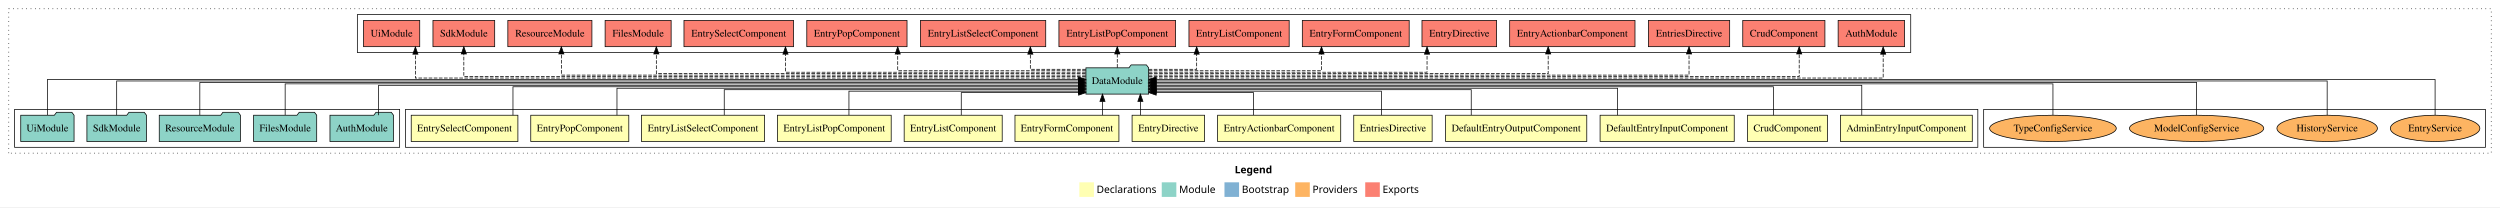
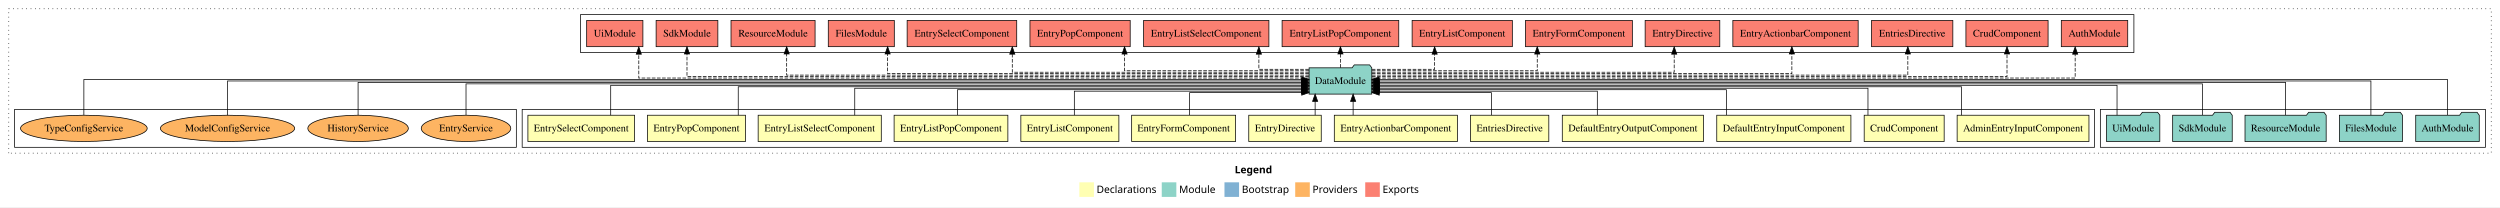
<svg xmlns="http://www.w3.org/2000/svg" width="3428pt" height="284pt" viewBox="0.00 0.00 3428.00 284.00">
  <g id="graph0" class="graph" transform="scale(1 1) rotate(0) translate(4 280)">
    <polygon fill="white" stroke="transparent" points="-4,4 -4,-280 3424,-280 3424,4 -4,4" />
    <text text-anchor="start" x="1689.01" y="-42.4" font-family="sans-serif" font-weight="bold" font-size="14.00">Legend</text>
    <polygon fill="#ffffb3" stroke="transparent" points="1476,-10 1476,-30 1496,-30 1496,-10 1476,-10" />
    <text text-anchor="start" x="1499.63" y="-15.4" font-family="sans-serif" font-size="14.00">  Declarations</text>
    <polygon fill="#8dd3c7" stroke="transparent" points="1589,-10 1589,-30 1609,-30 1609,-10 1589,-10" />
    <text text-anchor="start" x="1612.73" y="-15.4" font-family="sans-serif" font-size="14.00">  Module</text>
    <polygon fill="#80b1d3" stroke="transparent" points="1675,-10 1675,-30 1695,-30 1695,-10 1675,-10" />
    <text text-anchor="start" x="1698.78" y="-15.4" font-family="sans-serif" font-size="14.00">  Bootstrap</text>
    <polygon fill="#fdb462" stroke="transparent" points="1772,-10 1772,-30 1792,-30 1792,-10 1772,-10" />
    <text text-anchor="start" x="1795.67" y="-15.4" font-family="sans-serif" font-size="14.00">  Providers</text>
    <polygon fill="#fb8072" stroke="transparent" points="1868,-10 1868,-30 1888,-30 1888,-10 1868,-10" />
    <text text-anchor="start" x="1891.73" y="-15.4" font-family="sans-serif" font-size="14.00">  Exports</text>
    <g id="clust1" class="cluster">
      <polygon fill="none" stroke="black" stroke-dasharray="1,5" points="8,-70 8,-268 3412,-268 3412,-70 8,-70" />
    </g>
+     <g id="clust16" class="cluster">
+       <polygon fill="none" stroke="black" points="2876,-78 2876,-130 3404,-130 3404,-78 2876,-78" />
+     </g>
+     <g id="clust2" class="cluster">
+       <polygon fill="none" stroke="black" points="712,-78 712,-130 2868,-130 2868,-78 712,-78" />
+     </g>
+     <g id="clust19" class="cluster">
+       <polygon fill="none" stroke="black" points="16,-78 16,-130 704,-130 704,-78 16,-78" />
+     </g>
    <g id="clust17" class="cluster">
-       <polygon fill="none" stroke="black" points="486,-208 486,-260 2616,-260 2616,-208 486,-208" />
-     </g>
-     <g id="clust19" class="cluster">
-       <polygon fill="none" stroke="black" points="2716,-78 2716,-130 3404,-130 3404,-78 2716,-78" />
-     </g>
-     <g id="clust2" class="cluster">
-       <polygon fill="none" stroke="black" points="552,-78 552,-130 2708,-130 2708,-78 552,-78" />
-     </g>
-     <g id="clust16" class="cluster">
-       <polygon fill="none" stroke="black" points="16,-78 16,-130 544,-130 544,-78 16,-78" />
+       <polygon fill="none" stroke="black" points="792,-208 792,-260 2922,-260 2922,-208 792,-208" />
    </g>
    <g id="node1" class="node">
-       <polygon fill="#ffffb3" stroke="black" points="2700.38,-122 2519.62,-122 2519.62,-86 2700.38,-86 2700.38,-122" />
-       <text text-anchor="middle" x="2610" y="-99.8" font-family="Times,serif" font-size="14.00">AdminEntryInputComponent</text>
+       <polygon fill="#ffffb3" stroke="black" points="2860.38,-122 2679.62,-122 2679.62,-86 2860.38,-86 2860.38,-122" />
+       <text text-anchor="middle" x="2770" y="-99.8" font-family="Times,serif" font-size="14.00">AdminEntryInputComponent</text>
    </g>
    <g id="node14" class="node">
-       <polygon fill="#8dd3c7" stroke="black" points="1570.98,-187 1567.98,-191 1546.98,-191 1543.98,-187 1485.02,-187 1485.02,-151 1570.98,-151 1570.98,-187" />
-       <text text-anchor="middle" x="1528" y="-164.8" font-family="Times,serif" font-size="14.00">DataModule</text>
+       <polygon fill="#8dd3c7" stroke="black" points="1876.98,-187 1873.98,-191 1852.98,-191 1849.98,-187 1791.02,-187 1791.02,-151 1876.98,-151 1876.98,-187" />
+       <text text-anchor="middle" x="1834" y="-164.8" font-family="Times,serif" font-size="14.00">DataModule</text>
    </g>
    <g id="edge1" class="edge">
-       <path fill="none" stroke="black" d="M2548.88,-122.02C2548.88,-139.37 2548.88,-163 2548.88,-163 2548.88,-163 1581.21,-163 1581.21,-163" />
-       <polygon fill="black" stroke="black" points="1581.21,-159.5 1571.21,-163 1581.21,-166.5 1581.21,-159.5" />
+       <path fill="none" stroke="black" d="M2685.57,-122.04C2685.57,-138.73 2685.57,-161 2685.57,-161 2685.57,-161 1887.11,-161 1887.11,-161" />
+       <polygon fill="black" stroke="black" points="1887.11,-157.5 1877.11,-161 1887.11,-164.5 1887.11,-157.5" />
    </g>
    <g id="node2" class="node">
-       <polygon fill="#ffffb3" stroke="black" points="2501.83,-122 2392.17,-122 2392.17,-86 2501.83,-86 2501.83,-122" />
-       <text text-anchor="middle" x="2447" y="-99.8" font-family="Times,serif" font-size="14.00">CrudComponent</text>
+       <polygon fill="#ffffb3" stroke="black" points="2661.83,-122 2552.17,-122 2552.17,-86 2661.83,-86 2661.83,-122" />
+       <text text-anchor="middle" x="2607" y="-99.8" font-family="Times,serif" font-size="14.00">CrudComponent</text>
    </g>
    <g id="edge2" class="edge">
-       <path fill="none" stroke="black" d="M2427.7,-122.04C2427.7,-138.73 2427.7,-161 2427.7,-161 2427.7,-161 1581.09,-161 1581.09,-161" />
-       <polygon fill="black" stroke="black" points="1581.09,-157.5 1571.09,-161 1581.09,-164.5 1581.09,-157.5" />
+       <path fill="none" stroke="black" d="M2557.36,-122.01C2557.36,-138.05 2557.36,-159 2557.36,-159 2557.36,-159 1887.08,-159 1887.08,-159" />
+       <polygon fill="black" stroke="black" points="1887.08,-155.5 1877.08,-159 1887.08,-162.5 1887.08,-155.5" />
    </g>
    <g id="node3" class="node">
-       <polygon fill="#ffffb3" stroke="black" points="2373.97,-122 2190.03,-122 2190.03,-86 2373.97,-86 2373.97,-122" />
-       <text text-anchor="middle" x="2282" y="-99.8" font-family="Times,serif" font-size="14.00">DefaultEntryInputComponent</text>
+       <polygon fill="#ffffb3" stroke="black" points="2533.97,-122 2350.03,-122 2350.03,-86 2533.97,-86 2533.97,-122" />
+       <text text-anchor="middle" x="2442" y="-99.8" font-family="Times,serif" font-size="14.00">DefaultEntryInputComponent</text>
    </g>
    <g id="edge3" class="edge">
-       <path fill="none" stroke="black" d="M2213.99,-122.01C2213.99,-138.05 2213.99,-159 2213.99,-159 2213.99,-159 1581.17,-159 1581.17,-159" />
-       <polygon fill="black" stroke="black" points="1581.17,-155.5 1571.17,-159 1581.17,-162.5 1581.17,-155.5" />
+       <path fill="none" stroke="black" d="M2363.19,-122.24C2363.19,-137.57 2363.19,-157 2363.19,-157 2363.19,-157 1887.31,-157 1887.31,-157" />
+       <polygon fill="black" stroke="black" points="1887.31,-153.5 1877.31,-157 1887.31,-160.5 1887.31,-153.5" />
    </g>
    <g id="node4" class="node">
-       <polygon fill="#ffffb3" stroke="black" points="2171.8,-122 1978.2,-122 1978.2,-86 2171.8,-86 2171.8,-122" />
-       <text text-anchor="middle" x="2075" y="-99.8" font-family="Times,serif" font-size="14.00">DefaultEntryOutputComponent</text>
+       <polygon fill="#ffffb3" stroke="black" points="2331.8,-122 2138.2,-122 2138.2,-86 2331.8,-86 2331.8,-122" />
+       <text text-anchor="middle" x="2235" y="-99.8" font-family="Times,serif" font-size="14.00">DefaultEntryOutputComponent</text>
    </g>
    <g id="edge4" class="edge">
-       <path fill="none" stroke="black" d="M2013.35,-122.24C2013.35,-137.57 2013.35,-157 2013.35,-157 2013.35,-157 1581.07,-157 1581.07,-157" />
-       <polygon fill="black" stroke="black" points="1581.07,-153.5 1571.07,-157 1581.07,-160.5 1581.07,-153.5" />
+       <path fill="none" stroke="black" d="M2186.24,-122.12C2186.24,-136.78 2186.24,-155 2186.24,-155 2186.24,-155 1887.19,-155 1887.19,-155" />
+       <polygon fill="black" stroke="black" points="1887.19,-151.5 1877.19,-155 1887.19,-158.5 1887.19,-151.5" />
    </g>
    <g id="node5" class="node">
-       <polygon fill="#ffffb3" stroke="black" points="1959.74,-122 1852.26,-122 1852.26,-86 1959.74,-86 1959.74,-122" />
-       <text text-anchor="middle" x="1906" y="-99.8" font-family="Times,serif" font-size="14.00">EntriesDirective</text>
+       <polygon fill="#ffffb3" stroke="black" points="2119.74,-122 2012.26,-122 2012.26,-86 2119.74,-86 2119.74,-122" />
+       <text text-anchor="middle" x="2066" y="-99.8" font-family="Times,serif" font-size="14.00">EntriesDirective</text>
    </g>
    <g id="edge5" class="edge">
-       <path fill="none" stroke="black" d="M1890.13,-122.12C1890.13,-136.78 1890.13,-155 1890.13,-155 1890.13,-155 1581.32,-155 1581.32,-155" />
-       <polygon fill="black" stroke="black" points="1581.32,-151.5 1571.32,-155 1581.32,-158.5 1581.32,-151.5" />
+       <path fill="none" stroke="black" d="M2040.99,-122.25C2040.99,-136.18 2040.99,-153 2040.99,-153 2040.99,-153 1887.14,-153 1887.14,-153" />
+       <polygon fill="black" stroke="black" points="1887.14,-149.5 1877.14,-153 1887.14,-156.5 1887.14,-149.5" />
    </g>
    <g id="node6" class="node">
-       <polygon fill="#ffffb3" stroke="black" points="1834.41,-122 1665.59,-122 1665.59,-86 1834.41,-86 1834.41,-122" />
-       <text text-anchor="middle" x="1750" y="-99.8" font-family="Times,serif" font-size="14.00">EntryActionbarComponent</text>
+       <polygon fill="#ffffb3" stroke="black" points="1994.41,-122 1825.59,-122 1825.59,-86 1994.41,-86 1994.41,-122" />
+       <text text-anchor="middle" x="1910" y="-99.8" font-family="Times,serif" font-size="14.00">EntryActionbarComponent</text>
    </g>
    <g id="edge6" class="edge">
-       <path fill="none" stroke="black" d="M1714.83,-122.25C1714.83,-136.18 1714.83,-153 1714.83,-153 1714.83,-153 1581.33,-153 1581.33,-153" />
-       <polygon fill="black" stroke="black" points="1581.33,-149.5 1571.33,-153 1581.33,-156.5 1581.33,-149.5" />
+       <path fill="none" stroke="black" d="M1851.39,-122.11C1851.39,-122.11 1851.39,-140.99 1851.39,-140.99" />
+       <polygon fill="black" stroke="black" points="1847.89,-140.99 1851.39,-150.99 1854.89,-140.99 1847.89,-140.99" />
    </g>
    <g id="node7" class="node">
-       <polygon fill="#ffffb3" stroke="black" points="1647.69,-122 1548.31,-122 1548.31,-86 1647.69,-86 1647.69,-122" />
-       <text text-anchor="middle" x="1598" y="-99.8" font-family="Times,serif" font-size="14.00">EntryDirective</text>
+       <polygon fill="#ffffb3" stroke="black" points="1807.69,-122 1708.31,-122 1708.31,-86 1807.69,-86 1807.69,-122" />
+       <text text-anchor="middle" x="1758" y="-99.8" font-family="Times,serif" font-size="14.00">EntryDirective</text>
    </g>
    <g id="edge7" class="edge">
-       <path fill="none" stroke="black" d="M1559.7,-122.11C1559.7,-122.11 1559.7,-140.99 1559.7,-140.99" />
-       <polygon fill="black" stroke="black" points="1556.2,-140.99 1559.7,-150.99 1563.2,-140.99 1556.2,-140.99" />
+       <path fill="none" stroke="black" d="M1799.3,-122.11C1799.3,-122.11 1799.3,-140.99 1799.3,-140.99" />
+       <polygon fill="black" stroke="black" points="1795.8,-140.99 1799.3,-150.99 1802.8,-140.99 1795.8,-140.99" />
    </g>
    <g id="node8" class="node">
-       <polygon fill="#ffffb3" stroke="black" points="1530.27,-122 1387.73,-122 1387.73,-86 1530.27,-86 1530.27,-122" />
-       <text text-anchor="middle" x="1459" y="-99.8" font-family="Times,serif" font-size="14.00">EntryFormComponent</text>
+       <polygon fill="#ffffb3" stroke="black" points="1690.27,-122 1547.73,-122 1547.73,-86 1690.27,-86 1690.27,-122" />
+       <text text-anchor="middle" x="1619" y="-99.8" font-family="Times,serif" font-size="14.00">EntryFormComponent</text>
    </g>
    <g id="edge8" class="edge">
-       <path fill="none" stroke="black" d="M1507.7,-122.11C1507.7,-122.11 1507.7,-140.99 1507.7,-140.99" />
-       <polygon fill="black" stroke="black" points="1504.2,-140.99 1507.7,-150.99 1511.2,-140.99 1504.2,-140.99" />
+       <path fill="none" stroke="black" d="M1627.21,-122.25C1627.21,-136.18 1627.21,-153 1627.21,-153 1627.21,-153 1780.9,-153 1780.9,-153" />
+       <polygon fill="black" stroke="black" points="1780.9,-156.5 1790.9,-153 1780.9,-149.5 1780.9,-156.5" />
    </g>
    <g id="node9" class="node">
-       <polygon fill="#ffffb3" stroke="black" points="1370.21,-122 1235.79,-122 1235.79,-86 1370.21,-86 1370.21,-122" />
-       <text text-anchor="middle" x="1303" y="-99.8" font-family="Times,serif" font-size="14.00">EntryListComponent</text>
+       <polygon fill="#ffffb3" stroke="black" points="1530.21,-122 1395.79,-122 1395.79,-86 1530.21,-86 1530.21,-122" />
+       <text text-anchor="middle" x="1463" y="-99.8" font-family="Times,serif" font-size="14.00">EntryListComponent</text>
    </g>
    <g id="edge9" class="edge">
-       <path fill="none" stroke="black" d="M1314.07,-122.25C1314.07,-136.18 1314.07,-153 1314.07,-153 1314.07,-153 1474.97,-153 1474.97,-153" />
-       <polygon fill="black" stroke="black" points="1474.97,-156.5 1484.97,-153 1474.97,-149.5 1474.97,-156.5" />
+       <path fill="none" stroke="black" d="M1469.12,-122.12C1469.12,-136.78 1469.12,-155 1469.12,-155 1469.12,-155 1780.71,-155 1780.71,-155" />
+       <polygon fill="black" stroke="black" points="1780.71,-158.5 1790.71,-155 1780.71,-151.5 1780.71,-158.5" />
    </g>
    <g id="node10" class="node">
-       <polygon fill="#ffffb3" stroke="black" points="1218,-122 1062,-122 1062,-86 1218,-86 1218,-122" />
-       <text text-anchor="middle" x="1140" y="-99.8" font-family="Times,serif" font-size="14.00">EntryListPopComponent</text>
+       <polygon fill="#ffffb3" stroke="black" points="1378,-122 1222,-122 1222,-86 1378,-86 1378,-122" />
+       <text text-anchor="middle" x="1300" y="-99.8" font-family="Times,serif" font-size="14.00">EntryListPopComponent</text>
    </g>
    <g id="edge10" class="edge">
-       <path fill="none" stroke="black" d="M1160.07,-122.12C1160.07,-136.78 1160.07,-155 1160.07,-155 1160.07,-155 1474.71,-155 1474.71,-155" />
-       <polygon fill="black" stroke="black" points="1474.71,-158.5 1484.71,-155 1474.71,-151.5 1474.71,-158.5" />
+       <path fill="none" stroke="black" d="M1308.96,-122.24C1308.96,-137.57 1308.96,-157 1308.96,-157 1308.96,-157 1780.59,-157 1780.59,-157" />
+       <polygon fill="black" stroke="black" points="1780.59,-160.5 1790.59,-157 1780.59,-153.5 1780.59,-160.5" />
    </g>
    <g id="node11" class="node">
-       <polygon fill="#ffffb3" stroke="black" points="1044.42,-122 875.58,-122 875.58,-86 1044.42,-86 1044.42,-122" />
-       <text text-anchor="middle" x="960" y="-99.8" font-family="Times,serif" font-size="14.00">EntryListSelectComponent</text>
+       <polygon fill="#ffffb3" stroke="black" points="1204.42,-122 1035.58,-122 1035.58,-86 1204.42,-86 1204.42,-122" />
+       <text text-anchor="middle" x="1120" y="-99.8" font-family="Times,serif" font-size="14.00">EntryListSelectComponent</text>
    </g>
    <g id="edge11" class="edge">
-       <path fill="none" stroke="black" d="M989.07,-122.24C989.07,-137.57 989.07,-157 989.07,-157 989.07,-157 1474.81,-157 1474.81,-157" />
-       <polygon fill="black" stroke="black" points="1474.81,-160.5 1484.81,-157 1474.81,-153.5 1474.81,-160.5" />
+       <path fill="none" stroke="black" d="M1168.04,-122.01C1168.04,-138.05 1168.04,-159 1168.04,-159 1168.04,-159 1780.82,-159 1780.82,-159" />
+       <polygon fill="black" stroke="black" points="1780.82,-162.5 1790.82,-159 1780.82,-155.5 1780.82,-162.5" />
    </g>
    <g id="node12" class="node">
-       <polygon fill="#ffffb3" stroke="black" points="858.22,-122 723.78,-122 723.78,-86 858.22,-86 858.22,-122" />
-       <text text-anchor="middle" x="791" y="-99.8" font-family="Times,serif" font-size="14.00">EntryPopComponent</text>
+       <polygon fill="#ffffb3" stroke="black" points="1018.22,-122 883.78,-122 883.78,-86 1018.22,-86 1018.22,-122" />
+       <text text-anchor="middle" x="951" y="-99.8" font-family="Times,serif" font-size="14.00">EntryPopComponent</text>
    </g>
    <g id="edge12" class="edge">
-       <path fill="none" stroke="black" d="M841.99,-122.01C841.99,-138.05 841.99,-159 841.99,-159 841.99,-159 1474.83,-159 1474.83,-159" />
-       <polygon fill="black" stroke="black" points="1474.83,-162.5 1484.83,-159 1474.83,-155.5 1474.83,-162.5" />
+       <path fill="none" stroke="black" d="M1008.27,-122.04C1008.27,-138.73 1008.27,-161 1008.27,-161 1008.27,-161 1780.77,-161 1780.77,-161" />
+       <polygon fill="black" stroke="black" points="1780.77,-164.5 1790.77,-161 1780.77,-157.5 1780.77,-164.5" />
    </g>
    <g id="node13" class="node">
-       <polygon fill="#ffffb3" stroke="black" points="706.14,-122 559.86,-122 559.86,-86 706.14,-86 706.14,-122" />
-       <text text-anchor="middle" x="633" y="-99.8" font-family="Times,serif" font-size="14.00">EntrySelectComponent</text>
+       <polygon fill="#ffffb3" stroke="black" points="866.14,-122 719.86,-122 719.86,-86 866.14,-86 866.14,-122" />
+       <text text-anchor="middle" x="793" y="-99.8" font-family="Times,serif" font-size="14.00">EntrySelectComponent</text>
    </g>
    <g id="edge13" class="edge">
-       <path fill="none" stroke="black" d="M699.38,-122.04C699.38,-138.73 699.38,-161 699.38,-161 699.38,-161 1474.91,-161 1474.91,-161" />
-       <polygon fill="black" stroke="black" points="1474.91,-164.5 1484.91,-161 1474.91,-157.5 1474.91,-164.5" />
+       <path fill="none" stroke="black" d="M833.4,-122.02C833.4,-139.37 833.4,-163 833.4,-163 833.4,-163 1781.01,-163 1781.01,-163" />
+       <polygon fill="black" stroke="black" points="1781.01,-166.5 1791.01,-163 1781.01,-159.5 1781.01,-166.5" />
    </g>
    <g id="node20" class="node">
-       <polygon fill="#fb8072" stroke="black" points="2607.55,-252 2516.45,-252 2516.45,-216 2607.55,-216 2607.55,-252" />
-       <text text-anchor="middle" x="2562" y="-229.8" font-family="Times,serif" font-size="14.00">AuthModule </text>
+       <polygon fill="#fb8072" stroke="black" points="2913.55,-252 2822.45,-252 2822.45,-216 2913.55,-216 2913.55,-252" />
+       <text text-anchor="middle" x="2868" y="-229.8" font-family="Times,serif" font-size="14.00">AuthModule </text>
    </g>
    <g id="edge19" class="edge">
-       <path fill="none" stroke="black" stroke-dasharray="5,2" d="M1571.13,-173C1768.75,-173 2578.2,-173 2578.2,-173 2578.2,-173 2578.2,-205.7 2578.2,-205.7" />
-       <polygon fill="black" stroke="black" points="2574.7,-205.7 2578.2,-215.7 2581.7,-205.7 2574.7,-205.7" />
+       <path fill="none" stroke="black" stroke-dasharray="5,2" d="M1877.29,-173C2070.12,-173 2841.46,-173 2841.46,-173 2841.46,-173 2841.46,-205.7 2841.46,-205.7" />
+       <polygon fill="black" stroke="black" points="2837.96,-205.7 2841.46,-215.7 2844.96,-205.7 2837.96,-205.7" />
    </g>
    <g id="node21" class="node">
-       <polygon fill="#fb8072" stroke="black" points="2498.33,-252 2385.67,-252 2385.67,-216 2498.33,-216 2498.33,-252" />
-       <text text-anchor="middle" x="2442" y="-229.8" font-family="Times,serif" font-size="14.00">CrudComponent </text>
+       <polygon fill="#fb8072" stroke="black" points="2804.33,-252 2691.67,-252 2691.67,-216 2804.33,-216 2804.33,-252" />
+       <text text-anchor="middle" x="2748" y="-229.8" font-family="Times,serif" font-size="14.00">CrudComponent </text>
    </g>
    <g id="edge20" class="edge">
-       <path fill="none" stroke="black" stroke-dasharray="5,2" d="M1571.22,-175C1755.12,-175 2463.05,-175 2463.05,-175 2463.05,-175 2463.05,-205.98 2463.05,-205.98" />
-       <polygon fill="black" stroke="black" points="2459.56,-205.98 2463.05,-215.98 2466.56,-205.98 2459.56,-205.98" />
+       <path fill="none" stroke="black" stroke-dasharray="5,2" d="M1877.16,-175C2058.33,-175 2748,-175 2748,-175 2748,-175 2748,-205.98 2748,-205.98" />
+       <polygon fill="black" stroke="black" points="2744.5,-205.98 2748,-215.98 2751.5,-205.98 2744.5,-205.98" />
    </g>
    <g id="node22" class="node">
-       <polygon fill="#fb8072" stroke="black" points="2367.74,-252 2256.26,-252 2256.26,-216 2367.74,-216 2367.74,-252" />
-       <text text-anchor="middle" x="2312" y="-229.8" font-family="Times,serif" font-size="14.00">EntriesDirective </text>
+       <polygon fill="#fb8072" stroke="black" points="2673.74,-252 2562.26,-252 2562.26,-216 2673.74,-216 2673.74,-252" />
+       <text text-anchor="middle" x="2618" y="-229.8" font-family="Times,serif" font-size="14.00">EntriesDirective </text>
    </g>
    <g id="edge21" class="edge">
-       <path fill="none" stroke="black" stroke-dasharray="5,2" d="M1570.99,-177C1734.97,-177 2312,-177 2312,-177 2312,-177 2312,-205.96 2312,-205.96" />
-       <polygon fill="black" stroke="black" points="2308.5,-205.96 2312,-215.96 2315.5,-205.96 2308.5,-205.96" />
+       <path fill="none" stroke="black" stroke-dasharray="5,2" d="M1877.22,-177C2040.69,-177 2612.02,-177 2612.02,-177 2612.02,-177 2612.02,-205.96 2612.02,-205.96" />
+       <polygon fill="black" stroke="black" points="2608.52,-205.96 2612.02,-215.96 2615.52,-205.96 2608.52,-205.96" />
    </g>
    <g id="node23" class="node">
-       <polygon fill="#fb8072" stroke="black" points="2237.91,-252 2066.09,-252 2066.09,-216 2237.91,-216 2237.91,-252" />
-       <text text-anchor="middle" x="2152" y="-229.8" font-family="Times,serif" font-size="14.00">EntryActionbarComponent </text>
+       <polygon fill="#fb8072" stroke="black" points="2543.91,-252 2372.09,-252 2372.09,-216 2543.91,-216 2543.91,-252" />
+       <text text-anchor="middle" x="2458" y="-229.8" font-family="Times,serif" font-size="14.00">EntryActionbarComponent </text>
    </g>
    <g id="edge22" class="edge">
-       <path fill="none" stroke="black" stroke-dasharray="5,2" d="M1571.45,-179C1707.9,-179 2118.85,-179 2118.85,-179 2118.85,-179 2118.85,-205.99 2118.85,-205.99" />
-       <polygon fill="black" stroke="black" points="2115.35,-205.99 2118.85,-215.99 2122.35,-205.99 2115.35,-205.99" />
+       <path fill="none" stroke="black" stroke-dasharray="5,2" d="M1877.04,-179C2017.41,-179 2453.01,-179 2453.01,-179 2453.01,-179 2453.01,-205.99 2453.01,-205.99" />
+       <polygon fill="black" stroke="black" points="2449.51,-205.99 2453.01,-215.99 2456.51,-205.99 2449.51,-205.99" />
    </g>
    <g id="node24" class="node">
-       <polygon fill="#fb8072" stroke="black" points="2048.19,-252 1945.81,-252 1945.81,-216 2048.19,-216 2048.19,-252" />
-       <text text-anchor="middle" x="1997" y="-229.8" font-family="Times,serif" font-size="14.00">EntryDirective </text>
+       <polygon fill="#fb8072" stroke="black" points="2354.19,-252 2251.81,-252 2251.81,-216 2354.19,-216 2354.19,-252" />
+       <text text-anchor="middle" x="2303" y="-229.8" font-family="Times,serif" font-size="14.00">EntryDirective </text>
    </g>
    <g id="edge23" class="edge">
-       <path fill="none" stroke="black" stroke-dasharray="5,2" d="M1571.07,-181C1679.05,-181 1952.76,-181 1952.76,-181 1952.76,-181 1952.76,-205.76 1952.76,-205.76" />
-       <polygon fill="black" stroke="black" points="1949.26,-205.76 1952.76,-215.76 1956.26,-205.76 1949.26,-205.76" />
+       <path fill="none" stroke="black" stroke-dasharray="5,2" d="M1877.05,-181C1990.98,-181 2291.65,-181 2291.65,-181 2291.65,-181 2291.65,-205.76 2291.65,-205.76" />
+       <polygon fill="black" stroke="black" points="2288.15,-205.76 2291.65,-215.76 2295.15,-205.76 2288.15,-205.76" />
    </g>
    <g id="node25" class="node">
-       <polygon fill="#fb8072" stroke="black" points="1928.27,-252 1781.73,-252 1781.73,-216 1928.27,-216 1928.27,-252" />
-       <text text-anchor="middle" x="1855" y="-229.8" font-family="Times,serif" font-size="14.00">EntryFormComponent </text>
+       <polygon fill="#fb8072" stroke="black" points="2234.27,-252 2087.73,-252 2087.73,-216 2234.27,-216 2234.27,-252" />
+       <text text-anchor="middle" x="2161" y="-229.8" font-family="Times,serif" font-size="14.00">EntryFormComponent </text>
    </g>
    <g id="edge24" class="edge">
-       <path fill="none" stroke="black" stroke-dasharray="5,2" d="M1571.14,-183C1649.69,-183 1808.04,-183 1808.04,-183 1808.04,-183 1808.04,-205.88 1808.04,-205.88" />
-       <polygon fill="black" stroke="black" points="1804.54,-205.88 1808.04,-215.88 1811.54,-205.88 1804.54,-205.88" />
+       <path fill="none" stroke="black" stroke-dasharray="5,2" d="M1877.06,-183C1953.25,-183 2103.87,-183 2103.87,-183 2103.87,-183 2103.87,-205.88 2103.87,-205.88" />
+       <polygon fill="black" stroke="black" points="2100.37,-205.88 2103.87,-215.88 2107.37,-205.88 2100.37,-205.88" />
    </g>
    <g id="node26" class="node">
-       <polygon fill="#fb8072" stroke="black" points="1763.71,-252 1626.29,-252 1626.29,-216 1763.71,-216 1763.71,-252" />
-       <text text-anchor="middle" x="1695" y="-229.8" font-family="Times,serif" font-size="14.00">EntryListComponent </text>
+       <polygon fill="#fb8072" stroke="black" points="2069.71,-252 1932.29,-252 1932.29,-216 2069.71,-216 2069.71,-252" />
+       <text text-anchor="middle" x="2001" y="-229.8" font-family="Times,serif" font-size="14.00">EntryListComponent </text>
    </g>
    <g id="edge25" class="edge">
-       <path fill="none" stroke="black" stroke-dasharray="5,2" d="M1571.03,-185C1601.46,-185 1636.87,-185 1636.87,-185 1636.87,-185 1636.87,-205.75 1636.87,-205.75" />
-       <polygon fill="black" stroke="black" points="1633.37,-205.75 1636.87,-215.75 1640.37,-205.75 1633.37,-205.75" />
+       <path fill="none" stroke="black" stroke-dasharray="5,2" d="M1877.01,-185C1914.59,-185 1963.17,-185 1963.17,-185 1963.17,-185 1963.17,-205.75 1963.17,-205.75" />
+       <polygon fill="black" stroke="black" points="1959.67,-205.75 1963.17,-215.75 1966.67,-205.75 1959.67,-205.75" />
    </g>
    <g id="node27" class="node">
-       <polygon fill="#fb8072" stroke="black" points="1608,-252 1448,-252 1448,-216 1608,-216 1608,-252" />
-       <text text-anchor="middle" x="1528" y="-229.8" font-family="Times,serif" font-size="14.00">EntryListPopComponent </text>
+       <polygon fill="#fb8072" stroke="black" points="1914,-252 1754,-252 1754,-216 1914,-216 1914,-252" />
+       <text text-anchor="middle" x="1834" y="-229.8" font-family="Times,serif" font-size="14.00">EntryListPopComponent </text>
    </g>
    <g id="edge26" class="edge">
-       <path fill="none" stroke="black" stroke-dasharray="5,2" d="M1528,-187.11C1528,-187.11 1528,-205.99 1528,-205.99" />
-       <polygon fill="black" stroke="black" points="1524.5,-205.99 1528,-215.99 1531.5,-205.99 1524.5,-205.99" />
+       <path fill="none" stroke="black" stroke-dasharray="5,2" d="M1834,-187.11C1834,-187.11 1834,-205.99 1834,-205.99" />
+       <polygon fill="black" stroke="black" points="1830.5,-205.99 1834,-215.99 1837.5,-205.99 1830.5,-205.99" />
    </g>
    <g id="node28" class="node">
-       <polygon fill="#fb8072" stroke="black" points="1429.92,-252 1258.08,-252 1258.08,-216 1429.92,-216 1429.92,-252" />
-       <text text-anchor="middle" x="1344" y="-229.8" font-family="Times,serif" font-size="14.00">EntryListSelectComponent </text>
+       <polygon fill="#fb8072" stroke="black" points="1735.92,-252 1564.08,-252 1564.08,-216 1735.92,-216 1735.92,-252" />
+       <text text-anchor="middle" x="1650" y="-229.8" font-family="Times,serif" font-size="14.00">EntryListSelectComponent </text>
    </g>
    <g id="edge27" class="edge">
-       <path fill="none" stroke="black" stroke-dasharray="5,2" d="M1484.96,-185C1450.81,-185 1408.79,-185 1408.79,-185 1408.79,-185 1408.79,-205.75 1408.79,-205.75" />
-       <polygon fill="black" stroke="black" points="1405.29,-205.75 1408.79,-215.75 1412.29,-205.75 1405.29,-205.75" />
+       <path fill="none" stroke="black" stroke-dasharray="5,2" d="M1790.77,-185C1759.3,-185 1722.18,-185 1722.18,-185 1722.18,-185 1722.18,-205.75 1722.18,-205.75" />
+       <polygon fill="black" stroke="black" points="1718.68,-205.75 1722.18,-215.75 1725.68,-205.75 1718.68,-205.75" />
    </g>
    <g id="node29" class="node">
-       <polygon fill="#fb8072" stroke="black" points="1239.72,-252 1102.28,-252 1102.28,-216 1239.72,-216 1239.72,-252" />
-       <text text-anchor="middle" x="1171" y="-229.8" font-family="Times,serif" font-size="14.00">EntryPopComponent </text>
+       <polygon fill="#fb8072" stroke="black" points="1545.72,-252 1408.28,-252 1408.28,-216 1545.72,-216 1545.72,-252" />
+       <text text-anchor="middle" x="1477" y="-229.8" font-family="Times,serif" font-size="14.00">EntryPopComponent </text>
    </g>
    <g id="edge28" class="edge">
-       <path fill="none" stroke="black" stroke-dasharray="5,2" d="M1484.87,-183C1401.62,-183 1226.95,-183 1226.95,-183 1226.95,-183 1226.95,-205.88 1226.95,-205.88" />
-       <polygon fill="black" stroke="black" points="1223.45,-205.88 1226.95,-215.88 1230.45,-205.88 1223.45,-205.88" />
+       <path fill="none" stroke="black" stroke-dasharray="5,2" d="M1790.96,-183C1708.86,-183 1537.98,-183 1537.98,-183 1537.98,-183 1537.98,-205.88 1537.98,-205.88" />
+       <polygon fill="black" stroke="black" points="1534.48,-205.88 1537.98,-215.88 1541.48,-205.88 1534.48,-205.88" />
    </g>
    <g id="node30" class="node">
-       <polygon fill="#fb8072" stroke="black" points="1084.14,-252 933.86,-252 933.86,-216 1084.14,-216 1084.14,-252" />
-       <text text-anchor="middle" x="1009" y="-229.8" font-family="Times,serif" font-size="14.00">EntrySelectComponent </text>
+       <polygon fill="#fb8072" stroke="black" points="1390.14,-252 1239.86,-252 1239.86,-216 1390.14,-216 1390.14,-252" />
+       <text text-anchor="middle" x="1315" y="-229.8" font-family="Times,serif" font-size="14.00">EntrySelectComponent </text>
    </g>
    <g id="edge29" class="edge">
-       <path fill="none" stroke="black" stroke-dasharray="5,2" d="M1484.79,-181C1371.22,-181 1073.04,-181 1073.04,-181 1073.04,-181 1073.04,-205.76 1073.04,-205.76" />
-       <polygon fill="black" stroke="black" points="1069.54,-205.76 1073.04,-215.76 1076.54,-205.76 1069.54,-205.76" />
+       <path fill="none" stroke="black" stroke-dasharray="5,2" d="M1790.86,-181C1678.23,-181 1384.04,-181 1384.04,-181 1384.04,-181 1384.04,-205.76 1384.04,-205.76" />
+       <polygon fill="black" stroke="black" points="1380.54,-205.76 1384.04,-215.76 1387.54,-205.76 1380.54,-205.76" />
    </g>
    <g id="node31" class="node">
-       <polygon fill="#fb8072" stroke="black" points="916.27,-252 825.73,-252 825.73,-216 916.27,-216 916.27,-252" />
-       <text text-anchor="middle" x="871" y="-229.8" font-family="Times,serif" font-size="14.00">FilesModule </text>
+       <polygon fill="#fb8072" stroke="black" points="1222.27,-252 1131.73,-252 1131.73,-216 1222.27,-216 1222.27,-252" />
+       <text text-anchor="middle" x="1177" y="-229.8" font-family="Times,serif" font-size="14.00">FilesModule </text>
    </g>
    <g id="edge30" class="edge">
-       <path fill="none" stroke="black" stroke-dasharray="5,2" d="M1484.56,-179C1341.76,-179 895.96,-179 895.96,-179 895.96,-179 895.96,-205.99 895.96,-205.99" />
-       <polygon fill="black" stroke="black" points="892.46,-205.99 895.96,-215.99 899.46,-205.99 892.46,-205.99" />
+       <path fill="none" stroke="black" stroke-dasharray="5,2" d="M1790.83,-179C1650.03,-179 1213.11,-179 1213.11,-179 1213.11,-179 1213.11,-205.99 1213.11,-205.99" />
+       <polygon fill="black" stroke="black" points="1209.61,-205.99 1213.11,-215.99 1216.61,-205.99 1209.61,-205.99" />
    </g>
    <g id="node32" class="node">
-       <polygon fill="#fb8072" stroke="black" points="807.64,-252 692.36,-252 692.36,-216 807.64,-216 807.64,-252" />
-       <text text-anchor="middle" x="750" y="-229.8" font-family="Times,serif" font-size="14.00">ResourceModule </text>
+       <polygon fill="#fb8072" stroke="black" points="1113.64,-252 998.36,-252 998.36,-216 1113.64,-216 1113.64,-252" />
+       <text text-anchor="middle" x="1056" y="-229.8" font-family="Times,serif" font-size="14.00">ResourceModule </text>
    </g>
    <g id="edge31" class="edge">
-       <path fill="none" stroke="black" stroke-dasharray="5,2" d="M1484.83,-177C1323.58,-177 765.73,-177 765.73,-177 765.73,-177 765.73,-205.96 765.73,-205.96" />
-       <polygon fill="black" stroke="black" points="762.23,-205.96 765.73,-215.96 769.23,-205.96 762.23,-205.96" />
+       <path fill="none" stroke="black" stroke-dasharray="5,2" d="M1791,-177C1630.37,-177 1074.68,-177 1074.68,-177 1074.68,-177 1074.68,-205.96 1074.68,-205.96" />
+       <polygon fill="black" stroke="black" points="1071.18,-205.96 1074.68,-215.96 1078.18,-205.96 1071.18,-205.96" />
    </g>
    <g id="node33" class="node">
-       <polygon fill="#fb8072" stroke="black" points="674.33,-252 589.67,-252 589.67,-216 674.33,-216 674.33,-252" />
-       <text text-anchor="middle" x="632" y="-229.8" font-family="Times,serif" font-size="14.00">SdkModule </text>
+       <polygon fill="#fb8072" stroke="black" points="980.33,-252 895.67,-252 895.67,-216 980.33,-216 980.33,-252" />
+       <text text-anchor="middle" x="938" y="-229.8" font-family="Times,serif" font-size="14.00">SdkModule </text>
    </g>
    <g id="edge32" class="edge">
-       <path fill="none" stroke="black" stroke-dasharray="5,2" d="M1484.78,-175C1305.8,-175 632,-175 632,-175 632,-175 632,-205.98 632,-205.98" />
-       <polygon fill="black" stroke="black" points="628.5,-205.98 632,-215.98 635.5,-205.98 628.5,-205.98" />
+       <path fill="none" stroke="black" stroke-dasharray="5,2" d="M1790.78,-175C1611.8,-175 938,-175 938,-175 938,-175 938,-205.98 938,-205.98" />
+       <polygon fill="black" stroke="black" points="934.5,-205.98 938,-215.98 941.5,-205.98 934.5,-205.98" />
    </g>
    <g id="node34" class="node">
-       <polygon fill="#fb8072" stroke="black" points="571.55,-252 494.45,-252 494.45,-216 571.55,-216 571.55,-252" />
-       <text text-anchor="middle" x="533" y="-229.8" font-family="Times,serif" font-size="14.00">UiModule </text>
+       <polygon fill="#fb8072" stroke="black" points="877.55,-252 800.45,-252 800.45,-216 877.55,-216 877.55,-252" />
+       <text text-anchor="middle" x="839" y="-229.8" font-family="Times,serif" font-size="14.00">UiModule </text>
    </g>
    <g id="edge33" class="edge">
-       <path fill="none" stroke="black" stroke-dasharray="5,2" d="M1484.78,-173C1297.51,-173 565.6,-173 565.6,-173 565.6,-173 565.6,-205.7 565.6,-205.7" />
-       <polygon fill="black" stroke="black" points="562.1,-205.7 565.6,-215.7 569.1,-205.7 562.1,-205.7" />
+       <path fill="none" stroke="black" stroke-dasharray="5,2" d="M1790.79,-173C1603.59,-173 871.92,-173 871.92,-173 871.92,-173 871.92,-205.7 871.92,-205.7" />
+       <polygon fill="black" stroke="black" points="868.42,-205.7 871.92,-215.7 875.42,-205.7 868.42,-205.7" />
    </g>
    <g id="node15" class="node">
-       <polygon fill="#8dd3c7" stroke="black" points="535.55,-122 532.55,-126 511.55,-126 508.55,-122 448.45,-122 448.45,-86 535.55,-86 535.55,-122" />
-       <text text-anchor="middle" x="492" y="-99.8" font-family="Times,serif" font-size="14.00">AuthModule</text>
+       <polygon fill="#8dd3c7" stroke="black" points="3395.55,-122 3392.55,-126 3371.55,-126 3368.55,-122 3308.45,-122 3308.45,-86 3395.55,-86 3395.55,-122" />
+       <text text-anchor="middle" x="3352" y="-99.8" font-family="Times,serif" font-size="14.00">AuthModule</text>
    </g>
    <g id="edge14" class="edge">
-       <path fill="none" stroke="black" d="M515.12,-122.02C515.12,-139.37 515.12,-163 515.12,-163 515.12,-163 1474.8,-163 1474.8,-163" />
-       <polygon fill="black" stroke="black" points="1474.8,-166.5 1484.8,-163 1474.8,-159.5 1474.8,-166.5" />
+       <path fill="none" stroke="black" d="M3352,-122.31C3352,-142.15 3352,-171 3352,-171 3352,-171 1886.99,-171 1886.99,-171" />
+       <polygon fill="black" stroke="black" points="1886.99,-167.5 1876.99,-171 1886.99,-174.5 1886.99,-167.5" />
    </g>
    <g id="node16" class="node">
-       <polygon fill="#8dd3c7" stroke="black" points="430.27,-122 427.27,-126 406.27,-126 403.27,-122 343.73,-122 343.73,-86 430.27,-86 430.27,-122" />
-       <text text-anchor="middle" x="387" y="-99.8" font-family="Times,serif" font-size="14.00">FilesModule</text>
+       <polygon fill="#8dd3c7" stroke="black" points="3290.27,-122 3287.27,-126 3266.27,-126 3263.27,-122 3203.73,-122 3203.73,-86 3290.27,-86 3290.27,-122" />
+       <text text-anchor="middle" x="3247" y="-99.8" font-family="Times,serif" font-size="14.00">FilesModule</text>
    </g>
    <g id="edge15" class="edge">
-       <path fill="none" stroke="black" d="M387,-122.3C387,-140.27 387,-165 387,-165 387,-165 1475.01,-165 1475.01,-165" />
-       <polygon fill="black" stroke="black" points="1475.01,-168.5 1485.01,-165 1475.01,-161.5 1475.01,-168.5" />
+       <path fill="none" stroke="black" d="M3247,-122.11C3247,-141.34 3247,-169 3247,-169 3247,-169 1887.06,-169 1887.06,-169" />
+       <polygon fill="black" stroke="black" points="1887.06,-165.5 1877.06,-169 1887.06,-172.5 1887.06,-165.5" />
    </g>
    <g id="node17" class="node">
-       <polygon fill="#8dd3c7" stroke="black" points="325.64,-122 322.64,-126 301.64,-126 298.64,-122 214.36,-122 214.36,-86 325.64,-86 325.64,-122" />
-       <text text-anchor="middle" x="270" y="-99.8" font-family="Times,serif" font-size="14.00">ResourceModule</text>
+       <polygon fill="#8dd3c7" stroke="black" points="3185.64,-122 3182.64,-126 3161.64,-126 3158.64,-122 3074.36,-122 3074.36,-86 3185.64,-86 3185.64,-122" />
+       <text text-anchor="middle" x="3130" y="-99.8" font-family="Times,serif" font-size="14.00">ResourceModule</text>
    </g>
    <g id="edge16" class="edge">
-       <path fill="none" stroke="black" d="M270,-122.22C270,-140.83 270,-167 270,-167 270,-167 1474.7,-167 1474.7,-167" />
-       <polygon fill="black" stroke="black" points="1474.7,-170.5 1484.7,-167 1474.7,-163.5 1474.7,-170.5" />
+       <path fill="none" stroke="black" d="M3130,-122.22C3130,-140.83 3130,-167 3130,-167 3130,-167 1887.12,-167 1887.12,-167" />
+       <polygon fill="black" stroke="black" points="1887.12,-163.5 1877.12,-167 1887.12,-170.5 1887.12,-163.5" />
    </g>
    <g id="node18" class="node">
-       <polygon fill="#8dd3c7" stroke="black" points="196.83,-122 193.83,-126 172.83,-126 169.83,-122 115.17,-122 115.17,-86 196.83,-86 196.83,-122" />
-       <text text-anchor="middle" x="156" y="-99.8" font-family="Times,serif" font-size="14.00">SdkModule</text>
+       <polygon fill="#8dd3c7" stroke="black" points="3056.83,-122 3053.83,-126 3032.83,-126 3029.83,-122 2975.17,-122 2975.17,-86 3056.83,-86 3056.83,-122" />
+       <text text-anchor="middle" x="3016" y="-99.8" font-family="Times,serif" font-size="14.00">SdkModule</text>
    </g>
    <g id="edge17" class="edge">
-       <path fill="none" stroke="black" d="M156,-122.11C156,-141.34 156,-169 156,-169 156,-169 1474.67,-169 1474.67,-169" />
-       <polygon fill="black" stroke="black" points="1474.67,-172.5 1484.67,-169 1474.67,-165.5 1474.67,-172.5" />
+       <path fill="none" stroke="black" d="M3016,-122.3C3016,-140.27 3016,-165 3016,-165 3016,-165 1887.12,-165 1887.12,-165" />
+       <polygon fill="black" stroke="black" points="1887.12,-161.5 1877.12,-165 1887.12,-168.5 1887.12,-161.5" />
    </g>
    <g id="node19" class="node">
-       <polygon fill="#8dd3c7" stroke="black" points="97.55,-122 94.55,-126 73.55,-126 70.55,-122 24.45,-122 24.45,-86 97.55,-86 97.55,-122" />
-       <text text-anchor="middle" x="61" y="-99.8" font-family="Times,serif" font-size="14.00">UiModule</text>
+       <polygon fill="#8dd3c7" stroke="black" points="2957.55,-122 2954.55,-126 2933.55,-126 2930.55,-122 2884.45,-122 2884.45,-86 2957.55,-86 2957.55,-122" />
+       <text text-anchor="middle" x="2921" y="-99.8" font-family="Times,serif" font-size="14.00">UiModule</text>
    </g>
    <g id="edge18" class="edge">
-       <path fill="none" stroke="black" d="M61,-122.31C61,-142.15 61,-171 61,-171 61,-171 1474.89,-171 1474.89,-171" />
-       <polygon fill="black" stroke="black" points="1474.89,-174.5 1484.89,-171 1474.89,-167.5 1474.89,-174.5" />
+       <path fill="none" stroke="black" d="M2898.88,-122.02C2898.88,-139.37 2898.88,-163 2898.88,-163 2898.88,-163 1887.06,-163 1887.06,-163" />
+       <polygon fill="black" stroke="black" points="1887.06,-159.5 1877.06,-163 1887.06,-166.5 1887.06,-159.5" />
    </g>
    <g id="node35" class="node">
-       <ellipse fill="#fdb462" stroke="black" cx="3335" cy="-104" rx="61.39" ry="18" />
-       <text text-anchor="middle" x="3335" y="-99.8" font-family="Times,serif" font-size="14.00">EntryService</text>
+       <ellipse fill="#fdb462" stroke="black" cx="635" cy="-104" rx="61.39" ry="18" />
+       <text text-anchor="middle" x="635" y="-99.8" font-family="Times,serif" font-size="14.00">EntryService</text>
    </g>
    <g id="edge34" class="edge">
-       <path fill="none" stroke="black" d="M3335,-122.31C3335,-142.15 3335,-171 3335,-171 3335,-171 1581.33,-171 1581.33,-171" />
-       <polygon fill="black" stroke="black" points="1581.33,-167.5 1571.33,-171 1581.33,-174.5 1581.33,-167.5" />
+       <path fill="none" stroke="black" d="M635,-122.3C635,-140.27 635,-165 635,-165 635,-165 1780.97,-165 1780.97,-165" />
+       <polygon fill="black" stroke="black" points="1780.97,-168.5 1790.97,-165 1780.97,-161.5 1780.97,-168.5" />
    </g>
    <g id="node36" class="node">
-       <ellipse fill="#fdb462" stroke="black" cx="3187" cy="-104" rx="68.92" ry="18" />
-       <text text-anchor="middle" x="3187" y="-99.8" font-family="Times,serif" font-size="14.00">HistoryService</text>
+       <ellipse fill="#fdb462" stroke="black" cx="487" cy="-104" rx="68.92" ry="18" />
+       <text text-anchor="middle" x="487" y="-99.8" font-family="Times,serif" font-size="14.00">HistoryService</text>
    </g>
    <g id="edge35" class="edge">
-       <path fill="none" stroke="black" d="M3187,-122.11C3187,-141.34 3187,-169 3187,-169 3187,-169 1581.1,-169 1581.1,-169" />
-       <polygon fill="black" stroke="black" points="1581.1,-165.5 1571.1,-169 1581.1,-172.5 1581.1,-165.5" />
+       <path fill="none" stroke="black" d="M487,-122.22C487,-140.83 487,-167 487,-167 487,-167 1780.71,-167 1780.71,-167" />
+       <polygon fill="black" stroke="black" points="1780.71,-170.5 1790.71,-167 1780.71,-163.5 1780.71,-170.5" />
    </g>
    <g id="node37" class="node">
-       <ellipse fill="#fdb462" stroke="black" cx="3008" cy="-104" rx="92.05" ry="18" />
-       <text text-anchor="middle" x="3008" y="-99.8" font-family="Times,serif" font-size="14.00">ModelConfigService</text>
+       <ellipse fill="#fdb462" stroke="black" cx="308" cy="-104" rx="92.05" ry="18" />
+       <text text-anchor="middle" x="308" y="-99.8" font-family="Times,serif" font-size="14.00">ModelConfigService</text>
    </g>
    <g id="edge36" class="edge">
-       <path fill="none" stroke="black" d="M3008,-122.22C3008,-140.83 3008,-167 3008,-167 3008,-167 1581.09,-167 1581.09,-167" />
-       <polygon fill="black" stroke="black" points="1581.09,-163.5 1571.09,-167 1581.09,-170.5 1581.09,-163.5" />
+       <path fill="none" stroke="black" d="M308,-122.11C308,-141.34 308,-169 308,-169 308,-169 1780.79,-169 1780.79,-169" />
+       <polygon fill="black" stroke="black" points="1780.79,-172.5 1790.79,-169 1780.79,-165.5 1780.79,-172.5" />
    </g>
    <g id="node38" class="node">
-       <ellipse fill="#fdb462" stroke="black" cx="2811" cy="-104" rx="86.82" ry="18" />
-       <text text-anchor="middle" x="2811" y="-99.8" font-family="Times,serif" font-size="14.00">TypeConfigService</text>
+       <ellipse fill="#fdb462" stroke="black" cx="111" cy="-104" rx="86.82" ry="18" />
+       <text text-anchor="middle" x="111" y="-99.8" font-family="Times,serif" font-size="14.00">TypeConfigService</text>
    </g>
    <g id="edge37" class="edge">
-       <path fill="none" stroke="black" d="M2811,-122.3C2811,-140.27 2811,-165 2811,-165 2811,-165 1581.05,-165 1581.05,-165" />
-       <polygon fill="black" stroke="black" points="1581.05,-161.5 1571.05,-165 1581.05,-168.5 1581.05,-161.5" />
+       <path fill="none" stroke="black" d="M111,-122.31C111,-142.15 111,-171 111,-171 111,-171 1780.98,-171 1780.98,-171" />
+       <polygon fill="black" stroke="black" points="1780.98,-174.5 1790.98,-171 1780.98,-167.5 1780.98,-174.5" />
    </g>
  </g>
</svg>
